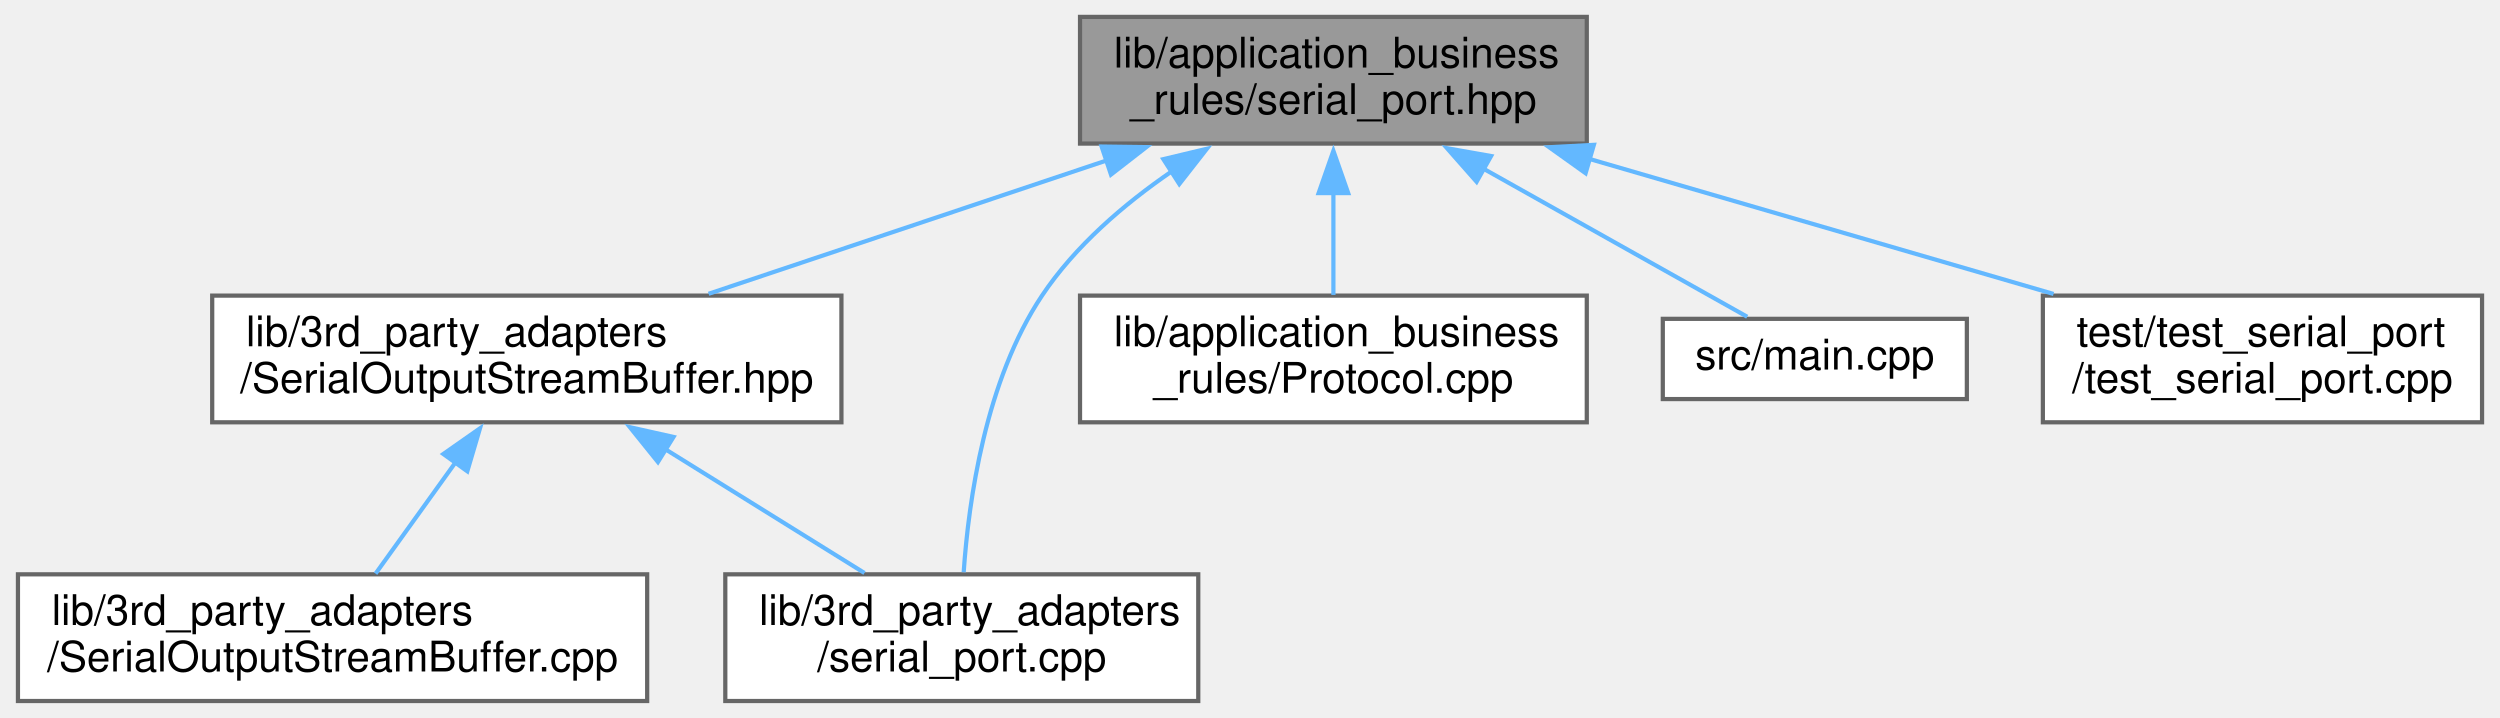
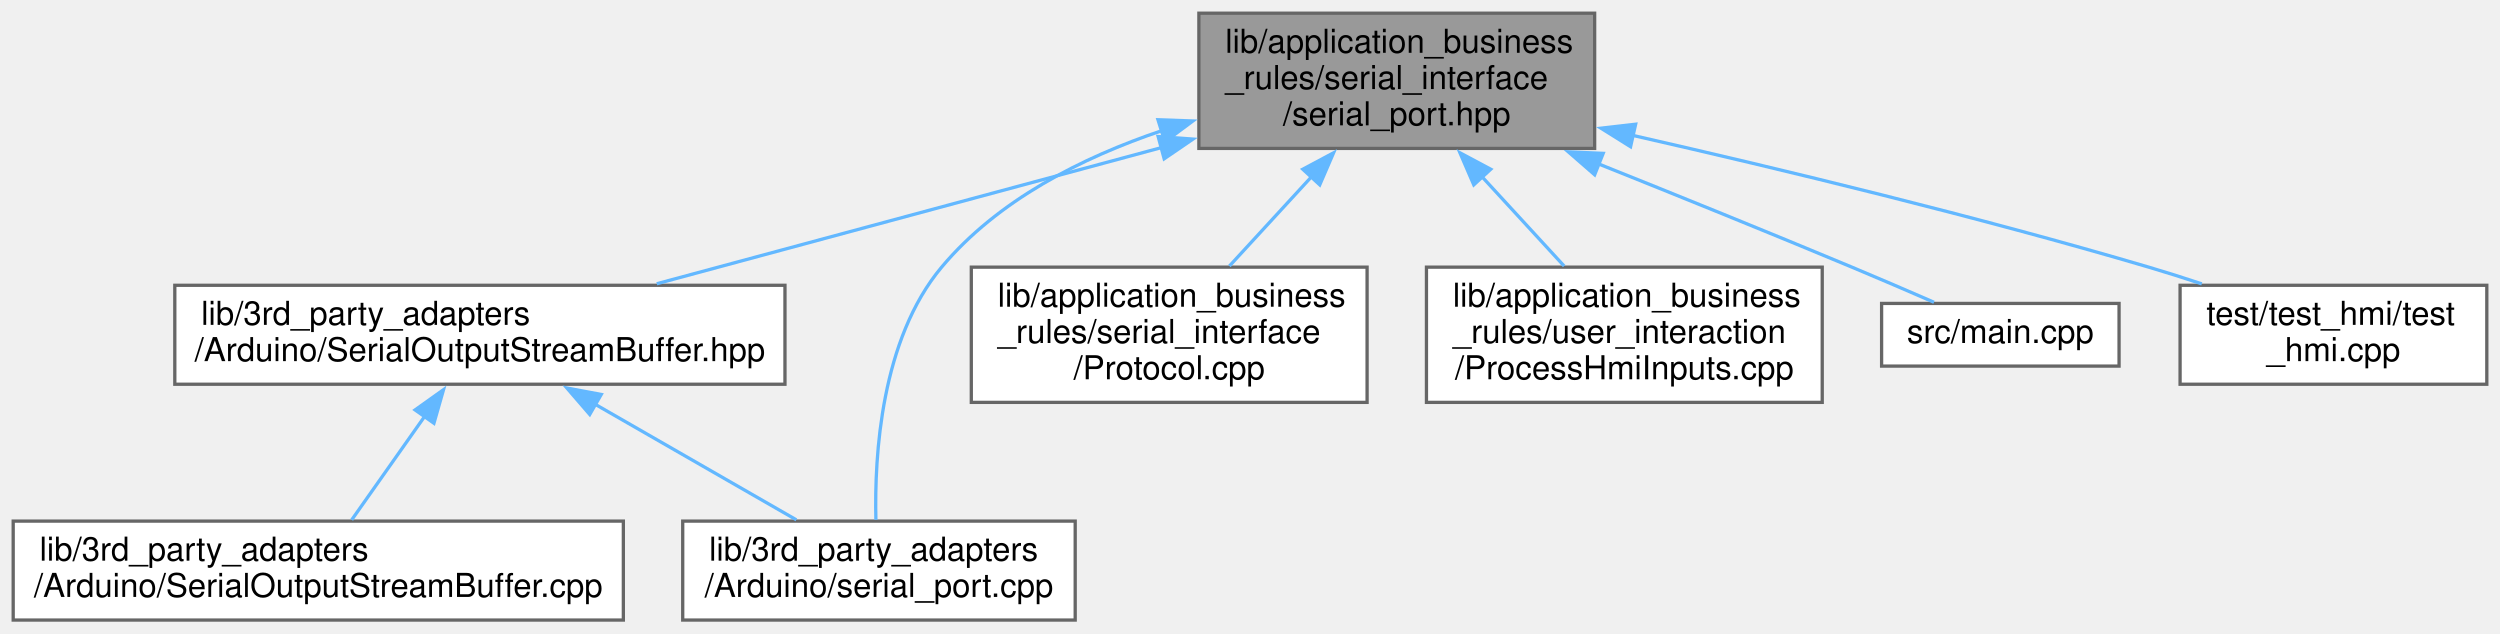
- <svg xmlns="http://www.w3.org/2000/svg" xmlns:xlink="http://www.w3.org/1999/xlink" width="592pt" height="170pt" viewBox="0.00 0.00 591.50 170.00">
-   <g id="graph0" class="graph" transform="scale(1 1) rotate(0) translate(4 166)">
+ <svg xmlns="http://www.w3.org/2000/svg" xmlns:xlink="http://www.w3.org/1999/xlink" width="758pt" height="192pt" viewBox="0.00 0.00 758.00 192.00">
+   <g id="graph0" class="graph" transform="scale(1 1) rotate(0) translate(4 188)">
    <g id="node1" class="node">
      <g id="a_node1">
        <a xlink:title=" ">
-           <polygon fill="#999999" stroke="#666666" points="371.5,-162 251.5,-162 251.5,-132 371.5,-132 371.5,-162" />
-           <text text-anchor="start" x="259.5" y="-150" font-family="Helvetica,sans-Serif" font-size="10.00">lib/application_business</text>
-           <text text-anchor="middle" x="311.5" y="-139" font-family="Helvetica,sans-Serif" font-size="10.00">_rules/serial_port.hpp</text>
+           <polygon fill="#999999" stroke="#666666" points="479.5,-184 359.5,-184 359.5,-143 479.5,-143 479.5,-184" />
+           <text text-anchor="start" x="367.5" y="-172" font-family="Helvetica,sans-Serif" font-size="10.00">lib/application_business</text>
+           <text text-anchor="start" x="367.5" y="-161" font-family="Helvetica,sans-Serif" font-size="10.00">_rules/serial_interface</text>
+           <text text-anchor="middle" x="419.5" y="-150" font-family="Helvetica,sans-Serif" font-size="10.00">/serial_port.hpp</text>
        </a>
      </g>
    </g>
    <g id="node2" class="node">
      <g id="a_node2">
        <a xlink:href="SerialOutputStreamBuffer_8hpp.xhtml" target="_top" xlink:title=" ">
-           <polygon fill="white" stroke="#666666" points="195,-96 46,-96 46,-66 195,-66 195,-96" />
-           <text text-anchor="start" x="54" y="-84" font-family="Helvetica,sans-Serif" font-size="10.00">lib/3rd_party_adapters</text>
-           <text text-anchor="middle" x="120.5" y="-73" font-family="Helvetica,sans-Serif" font-size="10.00">/SerialOutputStreamBuffer.hpp</text>
+           <polygon fill="white" stroke="#666666" points="234,-101.5 49,-101.5 49,-71.5 234,-71.5 234,-101.5" />
+           <text text-anchor="start" x="57" y="-89.5" font-family="Helvetica,sans-Serif" font-size="10.00">lib/3rd_party_adapters</text>
+           <text text-anchor="middle" x="141.5" y="-78.5" font-family="Helvetica,sans-Serif" font-size="10.00">/Arduino/SerialOutputStreamBuffer.hpp</text>
        </a>
      </g>
    </g>
    <g id="edge1" class="edge">
-       <path fill="none" stroke="#63b8ff" d="M257.98,-128.07C228.16,-118.07 191.51,-105.79 163.55,-96.43" />
-       <polygon fill="#63b8ff" stroke="#63b8ff" points="256.61,-131.3 267.2,-131.16 258.83,-124.66 256.61,-131.3" />
+       <path fill="none" stroke="#63b8ff" d="M348.3,-143.29C300.57,-130.41 238.71,-113.73 195.13,-101.97" />
+       <polygon fill="#63b8ff" stroke="#63b8ff" points="347.15,-146.61 357.72,-145.83 348.97,-139.85 347.15,-146.61" />
    </g>
    <g id="node4" class="node">
      <g id="a_node4">
        <a xlink:href="serial__port_8cpp.xhtml" target="_top" xlink:title=" ">
-           <polygon fill="white" stroke="#666666" points="279.5,-30 167.5,-30 167.5,0 279.5,0 279.5,-30" />
-           <text text-anchor="start" x="175.5" y="-18" font-family="Helvetica,sans-Serif" font-size="10.00">lib/3rd_party_adapters</text>
-           <text text-anchor="middle" x="223.5" y="-7" font-family="Helvetica,sans-Serif" font-size="10.00">/serial_port.cpp</text>
+           <polygon fill="white" stroke="#666666" points="322,-30 203,-30 203,0 322,0 322,-30" />
+           <text text-anchor="start" x="211" y="-18" font-family="Helvetica,sans-Serif" font-size="10.00">lib/3rd_party_adapters</text>
+           <text text-anchor="middle" x="262.5" y="-7" font-family="Helvetica,sans-Serif" font-size="10.00">/Arduino/serial_port.cpp</text>
        </a>
      </g>
    </g>
    <g id="edge4" class="edge">
-       <path fill="none" stroke="#63b8ff" d="M273.32,-125.49C261.89,-117.65 250.33,-107.73 242.5,-96 229.11,-75.93 225.12,-47.5 223.95,-30.49" />
-       <polygon fill="#63b8ff" stroke="#63b8ff" points="271.23,-128.31 281.54,-130.77 275.01,-122.42 271.23,-128.31" />
+       <path fill="none" stroke="#63b8ff" d="M348.38,-148.42C323.93,-140.2 298.47,-127.26 281.5,-107 263.16,-85.1 261.1,-49.98 261.57,-30.39" />
+       <polygon fill="#63b8ff" stroke="#63b8ff" points="347.1,-151.69 357.69,-151.32 349.18,-145.01 347.1,-151.69" />
    </g>
    <g id="node5" class="node">
      <g id="a_node5">
        <a xlink:href="Protocol_8cpp.xhtml" target="_top" xlink:title=" ">
-           <polygon fill="white" stroke="#666666" points="371.5,-96 251.5,-96 251.5,-66 371.5,-66 371.5,-96" />
-           <text text-anchor="start" x="259.5" y="-84" font-family="Helvetica,sans-Serif" font-size="10.00">lib/application_business</text>
-           <text text-anchor="middle" x="311.5" y="-73" font-family="Helvetica,sans-Serif" font-size="10.00">_rules/Protocol.cpp</text>
+           <polygon fill="white" stroke="#666666" points="410.5,-107 290.5,-107 290.5,-66 410.5,-66 410.5,-107" />
+           <text text-anchor="start" x="298.5" y="-95" font-family="Helvetica,sans-Serif" font-size="10.00">lib/application_business</text>
+           <text text-anchor="start" x="298.5" y="-84" font-family="Helvetica,sans-Serif" font-size="10.00">_rules/serial_interface</text>
+           <text text-anchor="middle" x="350.5" y="-73" font-family="Helvetica,sans-Serif" font-size="10.00">/Protocol.cpp</text>
        </a>
      </g>
    </g>
    <g id="edge5" class="edge">
-       <path fill="none" stroke="#63b8ff" d="M311.5,-120.39C311.5,-112.13 311.5,-103.28 311.5,-96.16" />
-       <polygon fill="#63b8ff" stroke="#63b8ff" points="308,-120.28 311.5,-130.28 315,-120.28 308,-120.28" />
+       <path fill="none" stroke="#63b8ff" d="M393.7,-134.46C385.4,-125.44 376.39,-115.64 368.75,-107.33" />
+       <polygon fill="#63b8ff" stroke="#63b8ff" points="391,-136.69 400.35,-141.68 396.15,-131.95 391,-136.69" />
    </g>
    <g id="node6" class="node">
      <g id="a_node6">
-         <a xlink:href="main_8cpp.xhtml" target="_top" xlink:title=" ">
-           <polygon fill="white" stroke="#666666" points="461.5,-90.5 389.5,-90.5 389.5,-71.5 461.5,-71.5 461.5,-90.5" />
-           <text text-anchor="middle" x="425.5" y="-78.5" font-family="Helvetica,sans-Serif" font-size="10.00">src/main.cpp</text>
+         <a xlink:href="ProcessHmiInputs_8cpp.xhtml" target="_top" xlink:title=" ">
+           <polygon fill="white" stroke="#666666" points="548.5,-107 428.5,-107 428.5,-66 548.5,-66 548.5,-107" />
+           <text text-anchor="start" x="436.5" y="-95" font-family="Helvetica,sans-Serif" font-size="10.00">lib/application_business</text>
+           <text text-anchor="start" x="436.5" y="-84" font-family="Helvetica,sans-Serif" font-size="10.00">_rules/user_interaction</text>
+           <text text-anchor="middle" x="488.5" y="-73" font-family="Helvetica,sans-Serif" font-size="10.00">/ProcessHmiInputs.cpp</text>
        </a>
      </g>
    </g>
    <g id="edge6" class="edge">
-       <path fill="none" stroke="#63b8ff" d="M346.93,-126.11C367.86,-114.36 393.34,-100.05 409.49,-90.99" />
-       <polygon fill="#63b8ff" stroke="#63b8ff" points="345.41,-122.95 338.4,-130.9 348.84,-129.05 345.41,-122.95" />
+       <path fill="none" stroke="#63b8ff" d="M445.3,-134.46C453.6,-125.44 462.61,-115.64 470.25,-107.33" />
+       <polygon fill="#63b8ff" stroke="#63b8ff" points="442.85,-131.95 438.65,-141.68 448,-136.69 442.85,-131.95" />
    </g>
    <g id="node7" class="node">
      <g id="a_node7">
-         <a xlink:href="test__serial__port_8cpp.xhtml" target="_top" xlink:title=" ">
-           <polygon fill="white" stroke="#666666" points="583.5,-96 479.5,-96 479.5,-66 583.5,-66 583.5,-96" />
-           <text text-anchor="start" x="487.5" y="-84" font-family="Helvetica,sans-Serif" font-size="10.00">test/test_serial_port</text>
-           <text text-anchor="middle" x="531.5" y="-73" font-family="Helvetica,sans-Serif" font-size="10.00">/test_serial_port.cpp</text>
+         <a xlink:href="main_8cpp.xhtml" target="_top" xlink:title=" ">
+           <polygon fill="white" stroke="#666666" points="638.5,-96 566.5,-96 566.5,-77 638.5,-77 638.5,-96" />
+           <text text-anchor="middle" x="602.5" y="-84" font-family="Helvetica,sans-Serif" font-size="10.00">src/main.cpp</text>
        </a>
      </g>
    </g>
    <g id="edge7" class="edge">
-       <path fill="none" stroke="#63b8ff" d="M372.06,-128.38C406.66,-118.32 449.48,-105.86 482.03,-96.39" />
-       <polygon fill="#63b8ff" stroke="#63b8ff" points="371.22,-124.98 362.6,-131.13 373.18,-131.7 371.22,-124.98" />
+       <path fill="none" stroke="#63b8ff" d="M480.51,-138.37C504.56,-128.75 532.38,-117.49 557.5,-107 565.67,-103.59 574.63,-99.73 582.39,-96.35" />
+       <polygon fill="#63b8ff" stroke="#63b8ff" points="479.5,-135 471.51,-141.96 482.09,-141.5 479.5,-135" />
+     </g>
+     <g id="node8" class="node">
+       <g id="a_node8">
+         <a xlink:href="test__hmi_8cpp.xhtml" target="_top" xlink:title=" ">
+           <polygon fill="white" stroke="#666666" points="750,-101.5 657,-101.5 657,-71.5 750,-71.5 750,-101.5" />
+           <text text-anchor="start" x="665" y="-89.5" font-family="Helvetica,sans-Serif" font-size="10.00">test/test_hmi/test</text>
+           <text text-anchor="middle" x="703.5" y="-78.5" font-family="Helvetica,sans-Serif" font-size="10.00">_hmi.cpp</text>
+         </a>
+       </g>
+     </g>
+     <g id="edge8" class="edge">
+       <path fill="none" stroke="#63b8ff" d="M491.09,-146.94C536.25,-136.66 595.63,-122.31 647.5,-107 652.73,-105.46 658.2,-103.72 663.58,-101.93" />
+       <polygon fill="#63b8ff" stroke="#63b8ff" points="490.39,-143.51 481.4,-149.13 491.93,-150.34 490.39,-143.51" />
    </g>
    <g id="node3" class="node">
      <g id="a_node3">
        <a xlink:href="SerialOutputStreamBuffer_8cpp.xhtml" target="_top" xlink:title=" ">
-           <polygon fill="white" stroke="#666666" points="149,-30 0,-30 0,0 149,0 149,-30" />
+           <polygon fill="white" stroke="#666666" points="185,-30 0,-30 0,0 185,0 185,-30" />
          <text text-anchor="start" x="8" y="-18" font-family="Helvetica,sans-Serif" font-size="10.00">lib/3rd_party_adapters</text>
-           <text text-anchor="middle" x="74.5" y="-7" font-family="Helvetica,sans-Serif" font-size="10.00">/SerialOutputStreamBuffer.cpp</text>
+           <text text-anchor="middle" x="92.5" y="-7" font-family="Helvetica,sans-Serif" font-size="10.00">/Arduino/SerialOutputStreamBuffer.cpp</text>
        </a>
      </g>
    </g>
    <g id="edge2" class="edge">
-       <path fill="none" stroke="#63b8ff" d="M103.74,-56.68C97.35,-47.79 90.27,-37.95 84.68,-30.16" />
-       <polygon fill="#63b8ff" stroke="#63b8ff" points="100.73,-58.49 109.41,-64.57 106.41,-54.4 100.73,-58.49" />
+       <path fill="none" stroke="#63b8ff" d="M124.72,-61.7C117.38,-51.29 109.01,-39.42 102.64,-30.38" />
+       <polygon fill="#63b8ff" stroke="#63b8ff" points="121.85,-63.71 130.48,-69.86 127.57,-59.67 121.85,-63.71" />
    </g>
    <g id="edge3" class="edge">
-       <path fill="none" stroke="#63b8ff" d="M153.27,-59.64C168.63,-50.09 186.56,-38.95 200.46,-30.31" />
-       <polygon fill="#63b8ff" stroke="#63b8ff" points="151.55,-56.59 144.9,-64.84 155.24,-62.53 151.55,-56.59" />
+       <path fill="none" stroke="#63b8ff" d="M176.33,-65.49C195.87,-54.27 219.78,-40.54 237.46,-30.38" />
+       <polygon fill="#63b8ff" stroke="#63b8ff" points="174.81,-62.33 167.88,-70.35 178.3,-68.4 174.81,-62.33" />
    </g>
  </g>
</svg>
